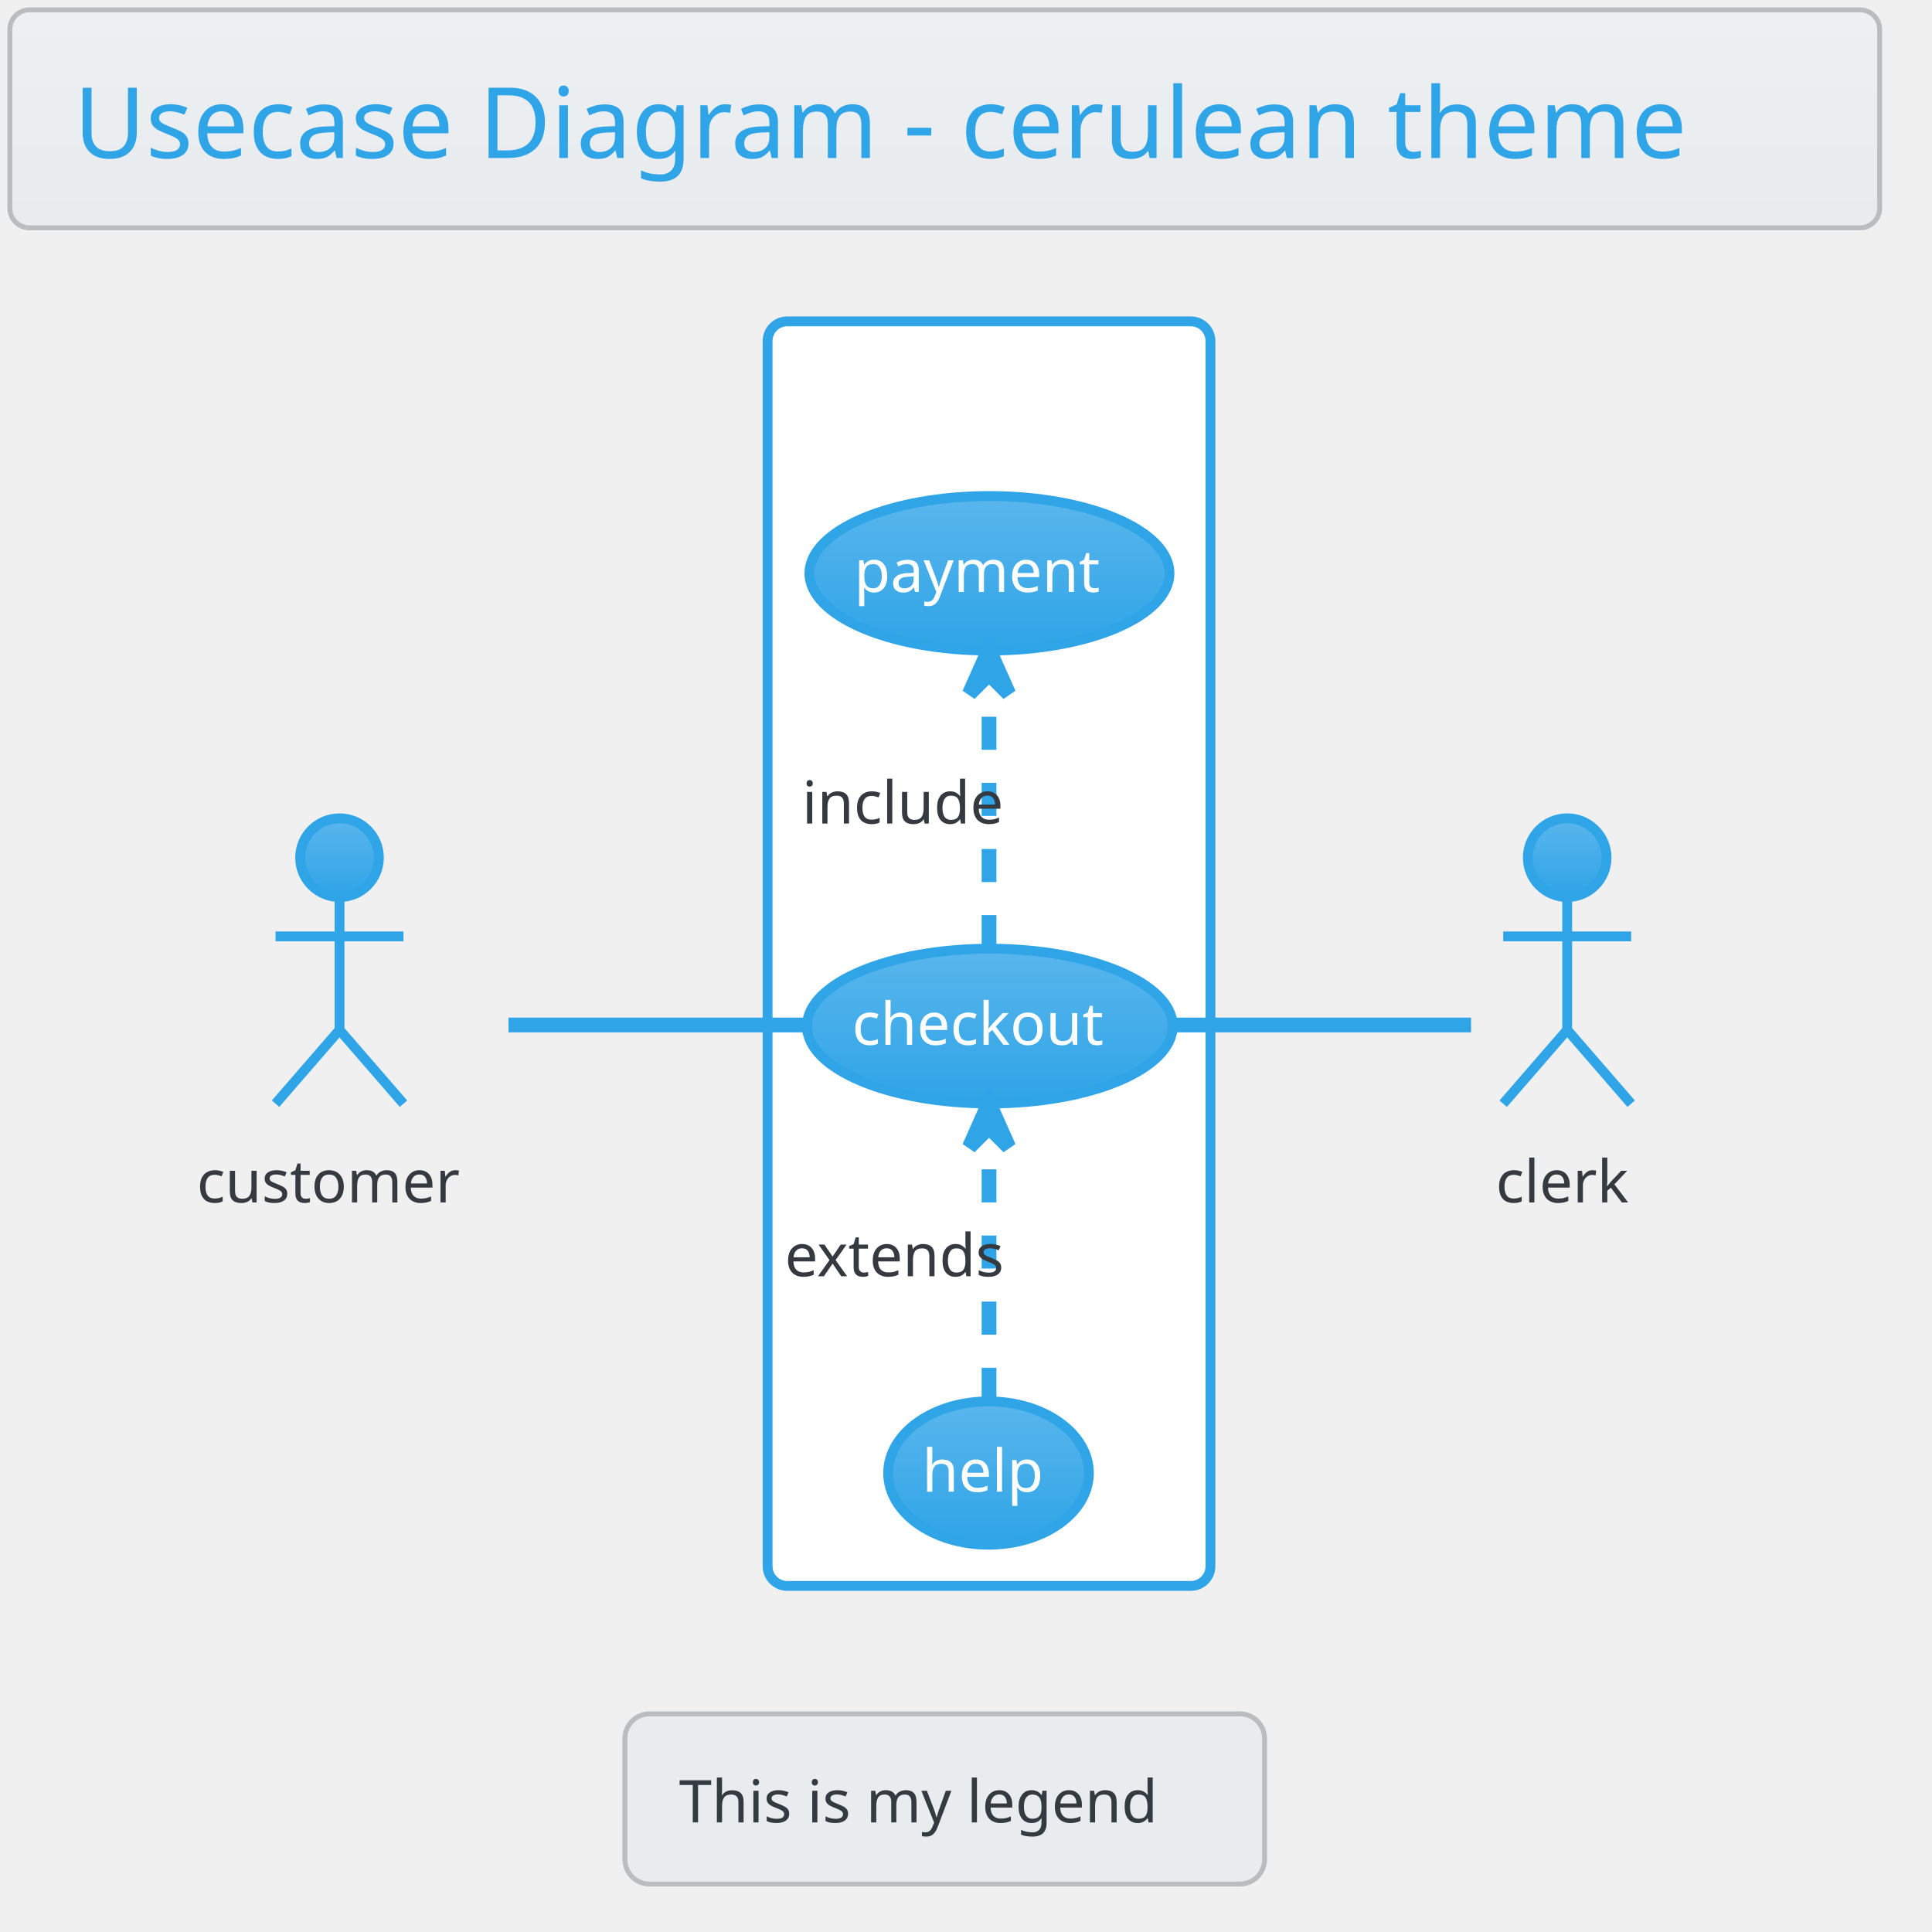
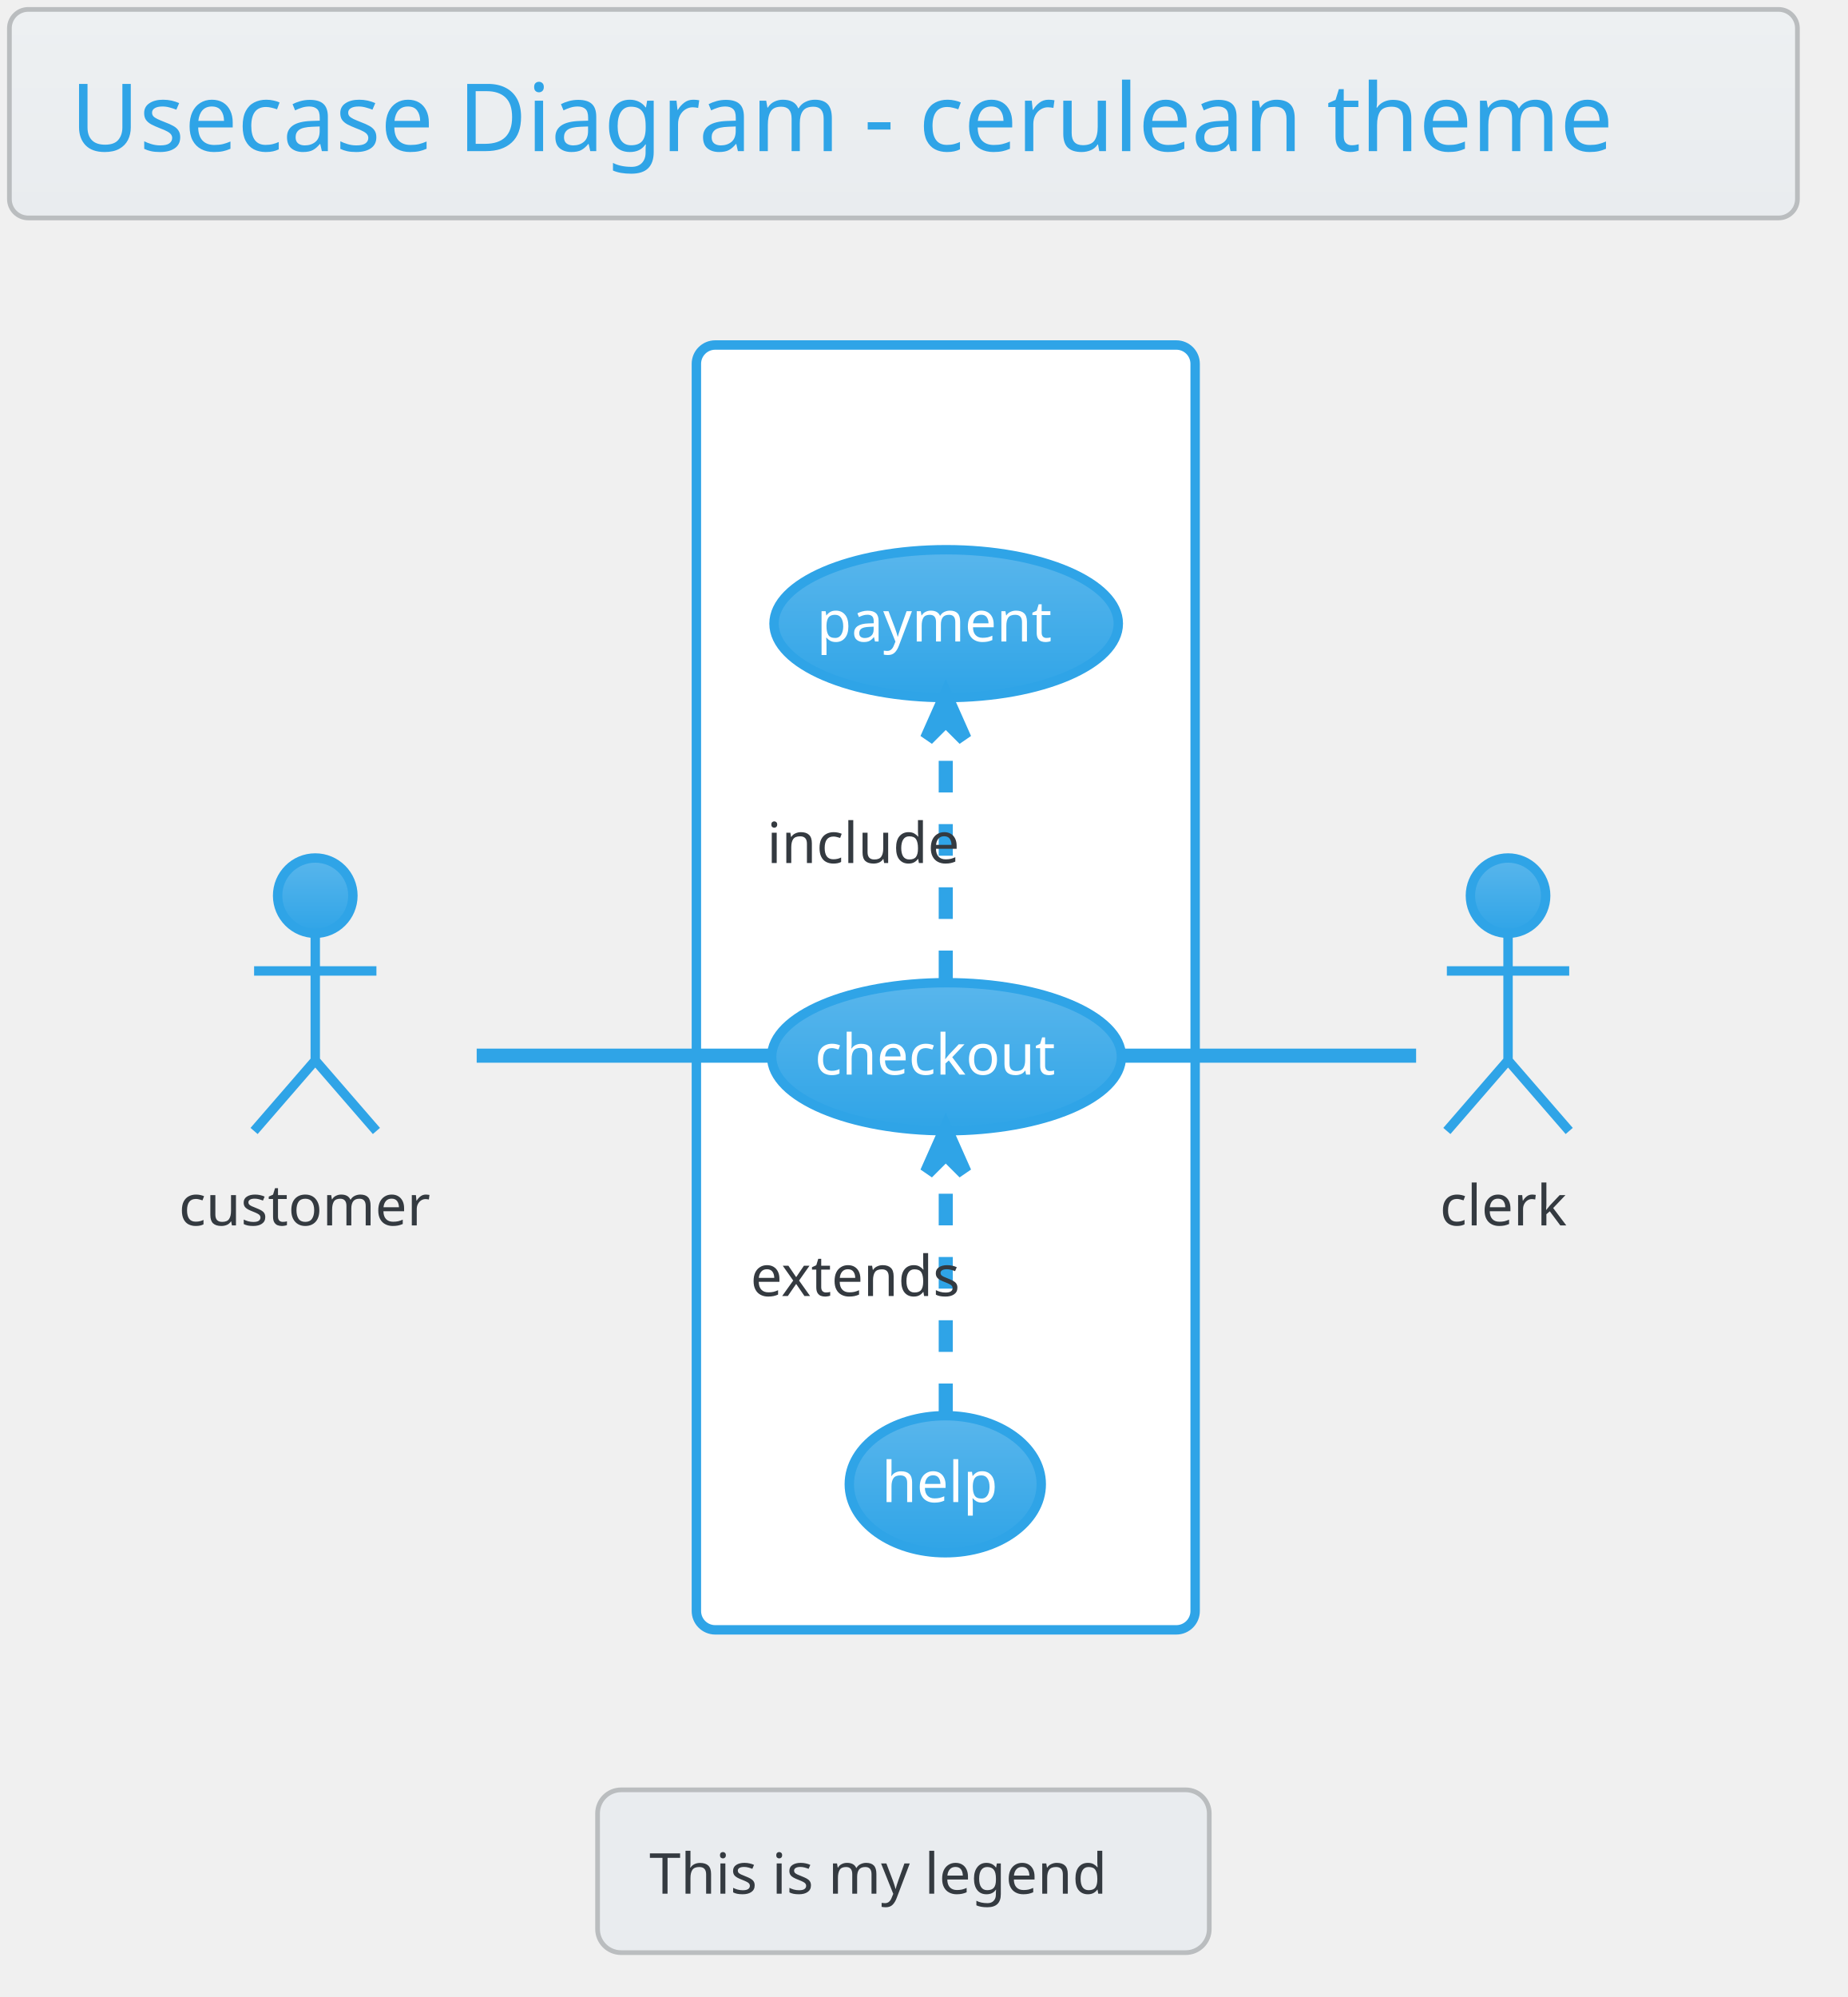
- <svg xmlns="http://www.w3.org/2000/svg" contentScriptType="application/ecmascript" contentStyleType="text/css" height="409.375px" preserveAspectRatio="none" style="width:409px;height:409px;" version="1.1" viewBox="0 0 409 409" width="409.375px" zoomAndPan="magnify">
+ <svg xmlns="http://www.w3.org/2000/svg" contentScriptType="application/ecmascript" contentStyleType="text/css" height="442.708px" preserveAspectRatio="none" style="width:409px;height:442px;" version="1.1" viewBox="0 0 409 442" width="409.375px" zoomAndPan="magnify">
  <defs>
-     <linearGradient id="g186rklftch2f00" x1="50%" x2="50%" y1="0%" y2="100%">
+     <linearGradient id="ggqmcwu8jt2970" x1="50%" x2="50%" y1="0%" y2="100%">
      <stop offset="0%" stop-color="#EDF0F2" />
      <stop offset="100%" stop-color="#E9ECEF" />
    </linearGradient>
-     <linearGradient id="g186rklftch2f01" x1="50%" x2="50%" y1="0%" y2="100%">
+     <linearGradient id="ggqmcwu8jt2971" x1="50%" x2="50%" y1="0%" y2="100%">
      <stop offset="0%" stop-color="#59B6EC" />
      <stop offset="100%" stop-color="#2FA4E7" />
    </linearGradient>
  </defs>
  <g>
-     <rect fill="url(#g186rklftch2f00)" height="46.153" rx="4.167" ry="4.167" style="stroke: #BABDBF; stroke-width: 1.042;" width="395.833" x="2.083" y="2.083" />
+     <rect fill="url(#ggqmcwu8jt2970)" height="46.153" rx="4.167" ry="4.167" style="stroke: #BABDBF; stroke-width: 1.042;" width="395.833" x="2.083" y="2.083" />
    <text fill="#2FA4E7" font-family="Verdana" font-size="20.833" lengthAdjust="spacingAndGlyphs" textLength="368.75" x="15.625" y="33.445">Usecase Diagram - cerulean theme</text>
-     <rect fill="#FFFFFF" height="267.708" rx="4.167" ry="4.167" style="stroke: #2FA4E7; stroke-width: 2.083;" width="93.75" x="162.5" y="68.028" />
-     <text fill="#FFFFFF" font-family="Verdana" font-size="12.5" font-weight="bold" lengthAdjust="spacingAndGlyphs" textLength="61.458" x="178.646" y="87.887">checkout</text>
-     <ellipse cx="209.547" cy="217.221" fill="url(#g186rklftch2f01)" rx="38.714" ry="16.381" style="stroke: #2FA4E7; stroke-width: 2.083;" />
-     <text fill="#FFFFFF" font-family="Verdana" font-size="12.5" lengthAdjust="spacingAndGlyphs" textLength="58.333" x="180.38" y="221.171">checkout</text>
-     <ellipse cx="209.464" cy="121.364" fill="url(#g186rklftch2f01)" rx="38.11" ry="16.357" style="stroke: #2FA4E7; stroke-width: 2.083;" />
-     <text fill="#FFFFFF" font-family="Verdana" font-size="12.5" lengthAdjust="spacingAndGlyphs" textLength="57.292" x="180.818" y="125.314">payment</text>
-     <ellipse cx="209.269" cy="311.84" fill="url(#g186rklftch2f01)" rx="21.248" ry="15.167" style="stroke: #2FA4E7; stroke-width: 2.083;" />
-     <text fill="#FFFFFF" font-family="Verdana" font-size="12.5" lengthAdjust="spacingAndGlyphs" textLength="28.125" x="195.206" y="315.79">help</text>
-     <ellipse cx="71.875" cy="181.569" fill="url(#g186rklftch2f01)" rx="8.333" ry="8.333" style="stroke: #2FA4E7; stroke-width: 2.083;" />
-     <path d="M71.875,189.903 L71.875,218.028 M58.333,198.236 L85.417,198.236 M71.875,218.028 L58.333,233.653 M71.875,218.028 L85.417,233.653 " fill="none" style="stroke: #2FA4E7; stroke-width: 2.083;" />
-     <text fill="#343A40" font-family="Verdana" font-size="12.5" lengthAdjust="spacingAndGlyphs" textLength="60.417" x="41.667" y="254.553">customer</text>
-     <ellipse cx="331.771" cy="181.569" fill="url(#g186rklftch2f01)" rx="8.333" ry="8.333" style="stroke: #2FA4E7; stroke-width: 2.083;" />
-     <path d="M331.771,189.903 L331.771,218.028 M318.229,198.236 L345.312,198.236 M331.771,218.028 L318.229,233.653 M331.771,218.028 L345.312,233.653 " fill="none" style="stroke: #2FA4E7; stroke-width: 2.083;" />
-     <text fill="#343A40" font-family="Verdana" font-size="12.5" lengthAdjust="spacingAndGlyphs" textLength="30.208" x="316.667" y="254.553">clerk</text>
-     <path d="M107.643,216.986 C126.899,216.986 150.679,216.986 170.405,216.986 " fill="none" id="customer-checkout" style="stroke: #2FA4E7; stroke-width: 3.125;" />
-     <path d="M209.375,200.729 C209.375,184.759 209.375,160.295 209.375,142.709 " fill="none" id="checkout-&gt;payment" style="stroke: #2FA4E7; stroke-width: 3.125; stroke-dasharray: 7.0,7.0;" />
-     <polygon fill="#2FA4E7" points="209.375,137.489,205.208,146.864,209.375,142.698,213.542,146.864,209.375,137.489" style="stroke: #2FA4E7; stroke-width: 3.125;" />
-     <text fill="#343A40" font-family="Verdana" font-size="12.5" lengthAdjust="spacingAndGlyphs" textLength="45.833" x="169.792" y="174.345">include</text>
-     <path d="M209.375,296.548 C209.375,280.897 209.375,256.384 209.375,238.703 " fill="none" id="help-&gt;checkout" style="stroke: #2FA4E7; stroke-width: 3.125; stroke-dasharray: 7.0,7.0;" />
-     <polygon fill="#2FA4E7" points="209.375,233.452,205.208,242.827,209.375,238.66,213.542,242.827,209.375,233.452" style="stroke: #2FA4E7; stroke-width: 3.125;" />
-     <text fill="#343A40" font-family="Verdana" font-size="12.5" lengthAdjust="spacingAndGlyphs" textLength="53.125" x="166.146" y="270.178">extends</text>
-     <path d="M248.102,216.986 C269.112,216.986 294.227,216.986 311.422,216.986 " fill="none" id="checkout-clerk" style="stroke: #2FA4E7; stroke-width: 3.125;" />
-     <rect fill="#E9ECEF" height="36.025" rx="5.208" ry="5.208" style="stroke: #BABDBF; stroke-width: 1.042;" width="135.417" x="132.292" y="362.819" />
-     <text fill="#343A40" font-family="Verdana" font-size="12.5" lengthAdjust="spacingAndGlyphs" textLength="112.5" x="143.75" y="385.803">This is my legend</text>
+     <rect fill="#FFFFFF" height="284.375" rx="4.167" ry="4.167" style="stroke: #2FA4E7; stroke-width: 2.083;" width="110.417" x="154.167" y="76.361" />
+     <text fill="#FFFFFF" font-family="Verdana" font-size="12.5" font-weight="bold" lengthAdjust="spacingAndGlyphs" textLength="61.458" x="178.646" y="96.22">checkout</text>
+     <ellipse cx="209.547" cy="233.888" fill="url(#ggqmcwu8jt2971)" rx="38.714" ry="16.381" style="stroke: #2FA4E7; stroke-width: 2.083;" />
+     <text fill="#FFFFFF" font-family="Verdana" font-size="12.5" lengthAdjust="spacingAndGlyphs" textLength="58.333" x="180.38" y="237.838">checkout</text>
+     <ellipse cx="209.464" cy="138.03" fill="url(#ggqmcwu8jt2971)" rx="38.11" ry="16.357" style="stroke: #2FA4E7; stroke-width: 2.083;" />
+     <text fill="#FFFFFF" font-family="Verdana" font-size="12.5" lengthAdjust="spacingAndGlyphs" textLength="57.292" x="180.818" y="141.98">payment</text>
+     <ellipse cx="209.269" cy="328.507" fill="url(#ggqmcwu8jt2971)" rx="21.248" ry="15.167" style="stroke: #2FA4E7; stroke-width: 2.083;" />
+     <text fill="#FFFFFF" font-family="Verdana" font-size="12.5" lengthAdjust="spacingAndGlyphs" textLength="28.125" x="195.206" y="332.457">help</text>
+     <ellipse cx="69.792" cy="198.236" fill="url(#ggqmcwu8jt2971)" rx="8.333" ry="8.333" style="stroke: #2FA4E7; stroke-width: 2.083;" />
+     <path d="M69.792,206.569 L69.792,234.694 M56.25,214.903 L83.333,214.903 M69.792,234.694 L56.25,250.319 M69.792,234.694 L83.333,250.319 " fill="none" style="stroke: #2FA4E7; stroke-width: 2.083;" />
+     <text fill="#343A40" font-family="Verdana" font-size="12.5" lengthAdjust="spacingAndGlyphs" textLength="60.417" x="39.583" y="271.22">customer</text>
+     <ellipse cx="333.854" cy="198.236" fill="url(#ggqmcwu8jt2971)" rx="8.333" ry="8.333" style="stroke: #2FA4E7; stroke-width: 2.083;" />
+     <path d="M333.854,206.569 L333.854,234.694 M320.312,214.903 L347.396,214.903 M333.854,234.694 L320.312,250.319 M333.854,234.694 L347.396,250.319 " fill="none" style="stroke: #2FA4E7; stroke-width: 2.083;" />
+     <text fill="#343A40" font-family="Verdana" font-size="12.5" lengthAdjust="spacingAndGlyphs" textLength="30.208" x="318.75" y="271.22">clerk</text>
+     <path d="M105.53,233.653 C125.42,233.653 150.396,233.653 170.75,233.653 " fill="none" id="customer-checkout" style="stroke: #2FA4E7; stroke-width: 3.125;" />
+     <path d="M209.375,217.395 C209.375,201.426 209.375,176.962 209.375,159.376 " fill="none" id="checkout-&gt;payment" style="stroke: #2FA4E7; stroke-width: 3.125; stroke-dasharray: 7.0,7.0;" />
+     <polygon fill="#2FA4E7" points="209.375,154.156,205.208,163.531,209.375,159.364,213.542,163.531,209.375,154.156" style="stroke: #2FA4E7; stroke-width: 3.125;" />
+     <text fill="#343A40" font-family="Verdana" font-size="12.5" lengthAdjust="spacingAndGlyphs" textLength="45.833" x="169.792" y="191.012">include</text>
+     <path d="M209.375,313.214 C209.375,297.563 209.375,273.051 209.375,255.369 " fill="none" id="help-&gt;checkout" style="stroke: #2FA4E7; stroke-width: 3.125; stroke-dasharray: 7.0,7.0;" />
+     <polygon fill="#2FA4E7" points="209.375,250.118,205.208,259.493,209.375,255.327,213.542,259.493,209.375,250.118" style="stroke: #2FA4E7; stroke-width: 3.125;" />
+     <text fill="#343A40" font-family="Verdana" font-size="12.5" lengthAdjust="spacingAndGlyphs" textLength="53.125" x="166.146" y="286.845">extends</text>
+     <path d="M248.138,233.653 C269.772,233.653 296.02,233.653 313.501,233.653 " fill="none" id="checkout-clerk" style="stroke: #2FA4E7; stroke-width: 3.125;" />
+     <rect fill="#E9ECEF" height="36.025" rx="5.208" ry="5.208" style="stroke: #BABDBF; stroke-width: 1.042;" width="135.417" x="132.292" y="396.153" />
+     <text fill="#343A40" font-family="Verdana" font-size="12.5" lengthAdjust="spacingAndGlyphs" textLength="112.5" x="143.75" y="419.137">This is my legend</text>
  </g>
</svg>
